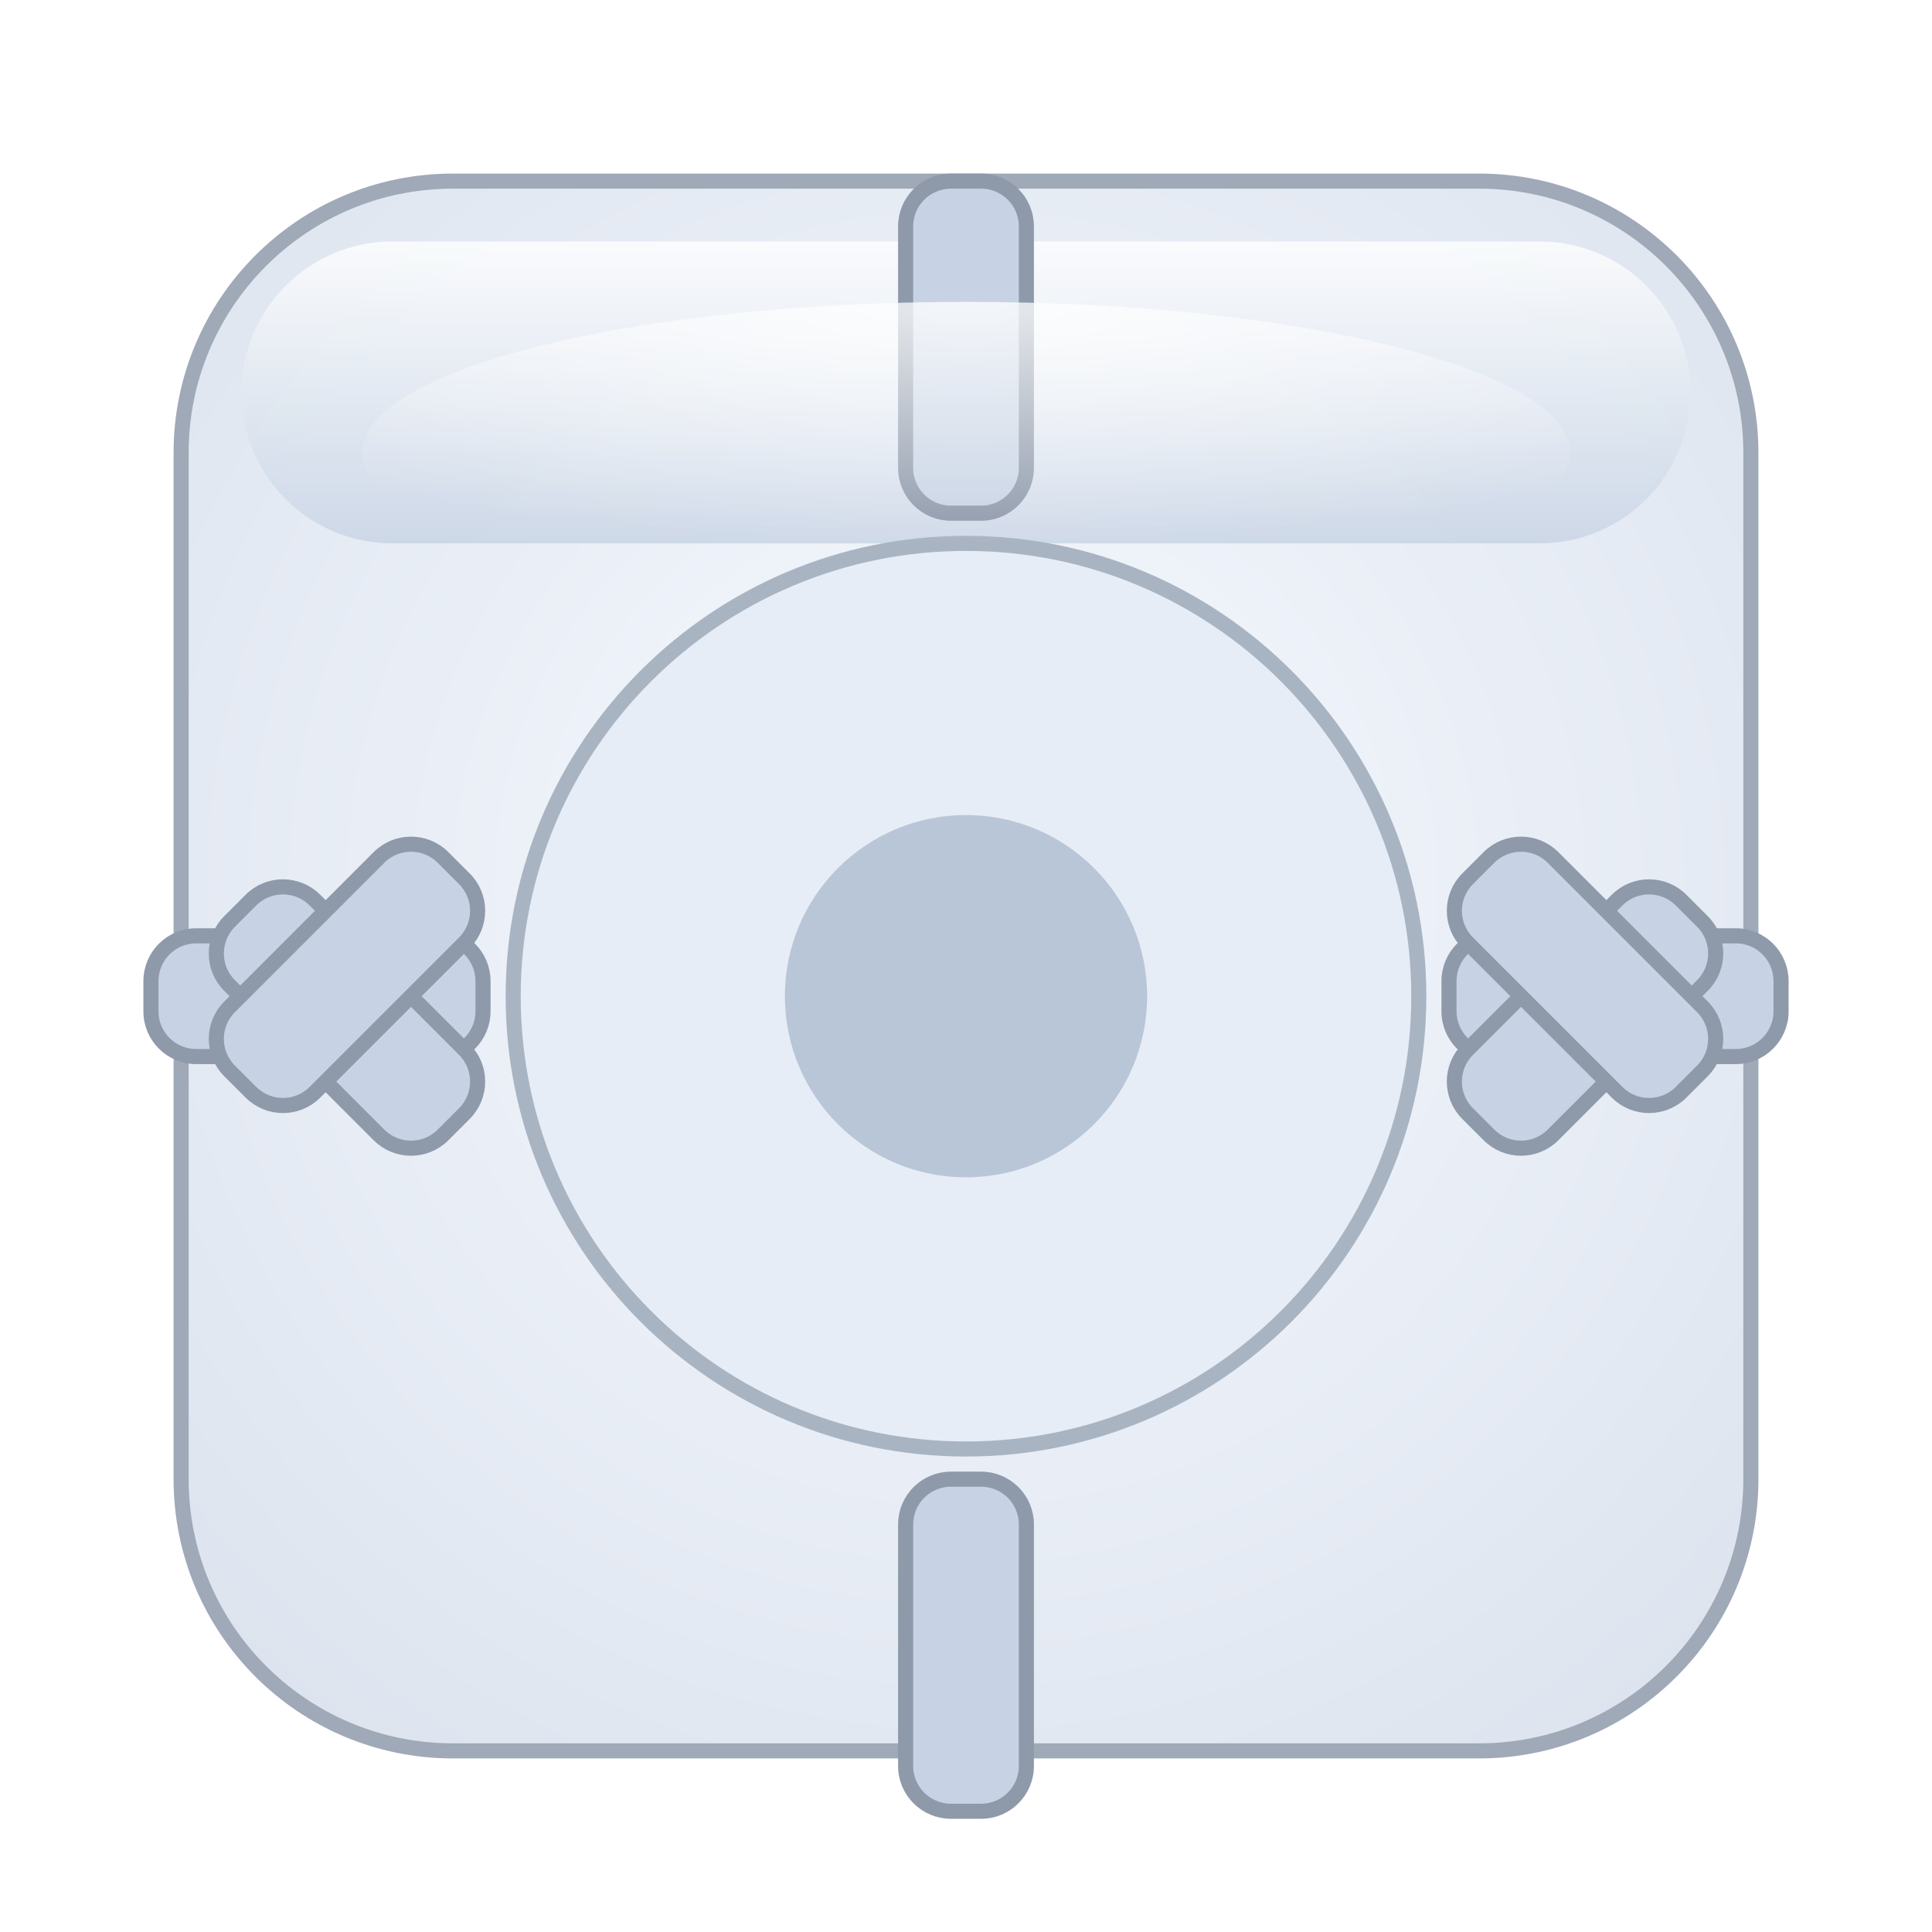
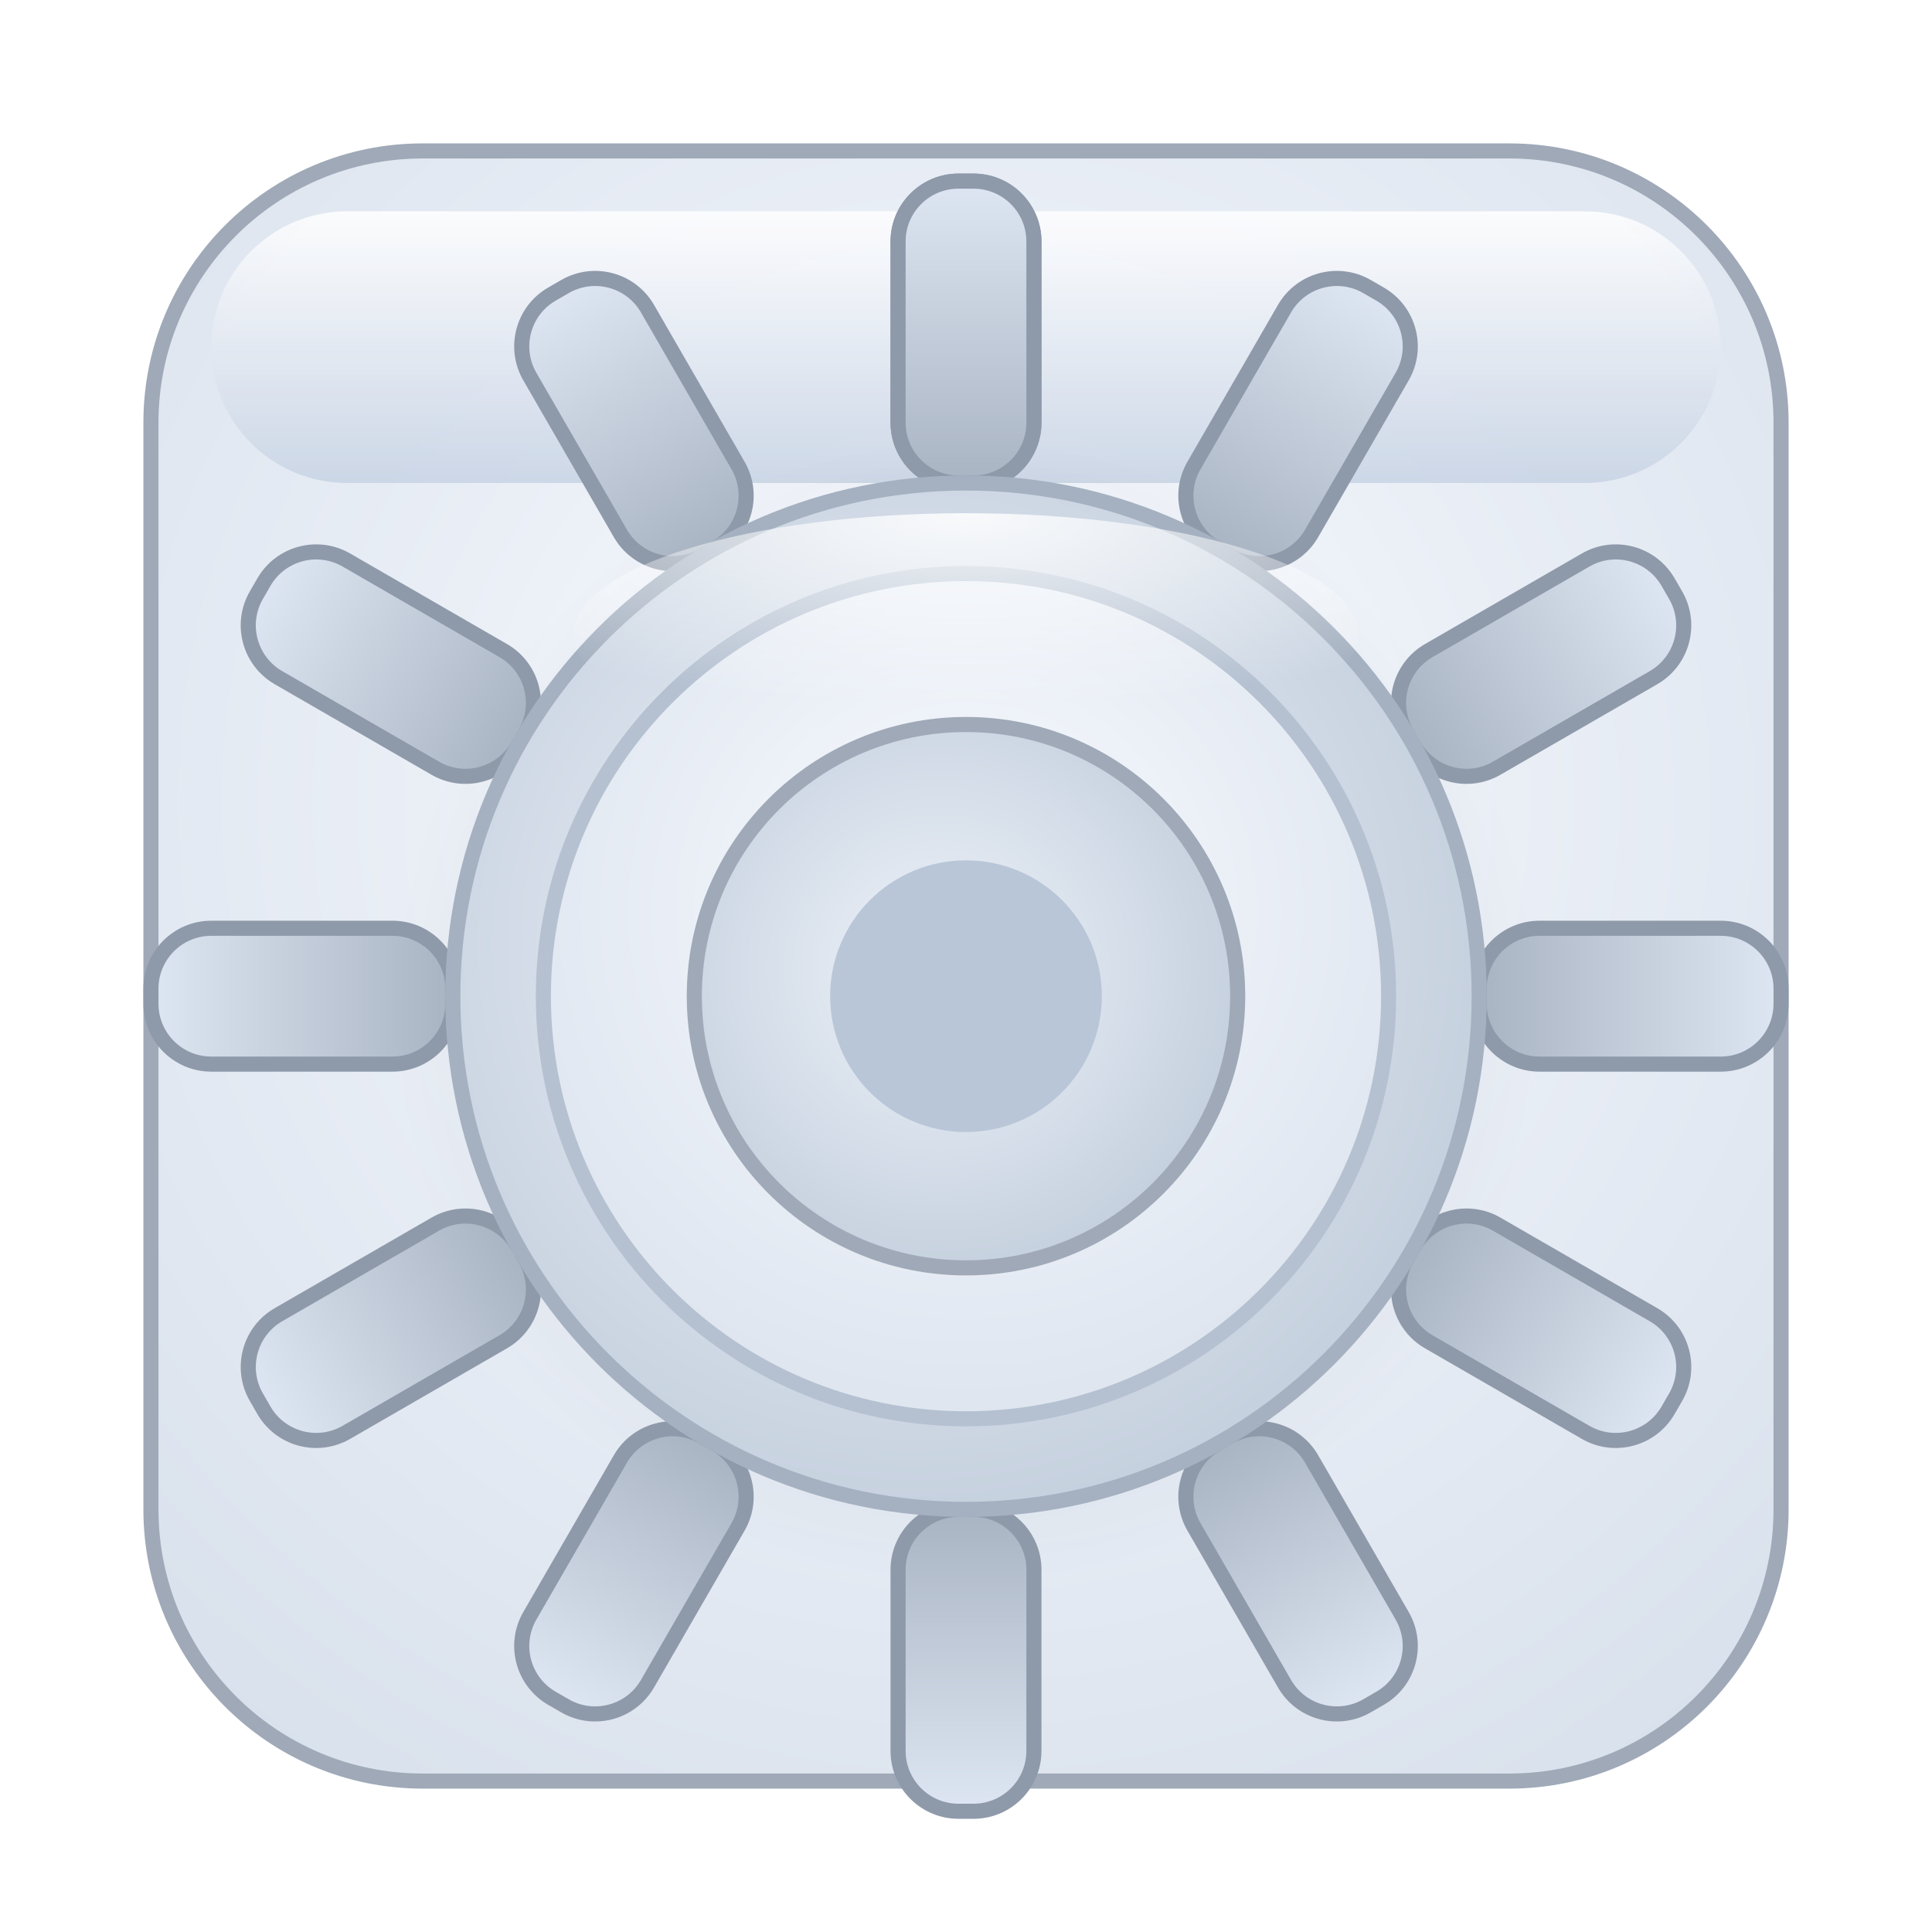
<svg xmlns="http://www.w3.org/2000/svg" width="128" height="128" viewBox="0 0 128 128">
  <defs>
-     <radialGradient id="bg" cx="50%" cy="45%" r="70%">
-       <stop offset="0%" stop-color="#F7FAFF" />
-       <stop offset="100%" stop-color="#DCE3EE" />
+     <radialGradient id="panelBg" cx="50%" cy="40%" r="80%">
+       <stop offset="0%" stop-color="#F9FBFF" />
+       <stop offset="100%" stop-color="#D5DEEA" />
    </radialGradient>
-     <linearGradient id="bezel" x1="0" y1="0" x2="0" y2="1">
+     <linearGradient id="panelBezel" x1="0" y1="0" x2="0" y2="1">
      <stop offset="0%" stop-color="#FFFFFF" />
      <stop offset="100%" stop-color="#C7D3E4" />
    </linearGradient>
+     <radialGradient id="metalRad" cx="45%" cy="45%" r="65%">
+       <stop offset="0%" stop-color="#EEF3FA" />
+       <stop offset="100%" stop-color="#BFCBDA" />
+     </radialGradient>
+     <linearGradient id="metalLin" x1="0" y1="0" x2="0" y2="1">
+       <stop offset="0%" stop-color="#DDE6F2" />
+       <stop offset="100%" stop-color="#A9B4C3" />
+     </linearGradient>
    <radialGradient id="shine" cx="50%" cy="0%" r="80%">
-       <stop offset="0%" stop-color="#FFFFFF" stop-opacity="0.8" />
+       <stop offset="0%" stop-color="#FFFFFF" stop-opacity="0.85" />
      <stop offset="100%" stop-color="#FFFFFF" stop-opacity="0" />
    </radialGradient>
+     <filter id="softShadow" x="-30%" y="-30%" width="160%" height="160%">
+       <feOffset dy="1" in="SourceAlpha" result="o" />
+       <feGaussianBlur in="o" stdDeviation="1.5" result="b" />
+       <feColorMatrix in="b" type="matrix" values="0 0 0 0 0  0 0 0 0 0  0 0 0 0 0  0 0 0 0.25 0" />
+     </filter>
  </defs>
-   <rect x="12" y="12" width="104" height="104" rx="18" fill="url(#bg)" stroke="#9FA9B8" />
-   <rect x="16" y="16" width="96" height="20" rx="10" fill="url(#bezel)" opacity="0.8" />
+   <rect x="10" y="10" width="108" height="108" rx="18" fill="url(#panelBg)" stroke="#9FA9B8" />
+   <rect x="14" y="14" width="100" height="18" rx="9" fill="url(#panelBezel)" opacity="0.85" />
  <g transform="translate(64 66)">
-     <circle r="30" fill="#E7EDF6" stroke="#A9B4C3" />
-     <circle r="12" fill="#B9C6D8" />
-     <g fill="#C7D3E4" stroke="#8E99AA">
-       <rect x="-4" y="-54" width="8" height="22" rx="3" />
-       <rect x="-4" y="32" width="8" height="22" rx="3" />
-       <rect x="32" y="-4" width="22" height="8" rx="3" />
-       <rect x="-54" y="-4" width="22" height="8" rx="3" />
-       <rect x="26" y="-38" width="8" height="20" rx="3" transform="rotate(45)" />
-       <rect x="-34" y="-38" width="8" height="20" rx="3" transform="rotate(-45)" />
-       <rect x="26" y="18" width="8" height="20" rx="3" transform="rotate(-45)" />
-       <rect x="-34" y="18" width="8" height="20" rx="3" transform="rotate(45)" />
+     <circle r="36" fill="#000" opacity="0.06" filter="url(#softShadow)" />
+     <g fill="url(#metalLin)" stroke="#8E99AA">
+       <g id="tooth">
+         <rect x="-4.5" y="-54" width="9" height="20" rx="4" />
+       </g>
+       <use href="#tooth" transform="rotate(0)" />
+       <use href="#tooth" transform="rotate(30)" />
+       <use href="#tooth" transform="rotate(60)" />
+       <use href="#tooth" transform="rotate(90)" />
+       <use href="#tooth" transform="rotate(120)" />
+       <use href="#tooth" transform="rotate(150)" />
+       <use href="#tooth" transform="rotate(180)" />
+       <use href="#tooth" transform="rotate(210)" />
+       <use href="#tooth" transform="rotate(240)" />
+       <use href="#tooth" transform="rotate(270)" />
+       <use href="#tooth" transform="rotate(300)" />
+       <use href="#tooth" transform="rotate(330)" />
    </g>
+     <circle r="34" fill="url(#metalRad)" stroke="#A5B1C1" />
+     <circle r="28" fill="url(#panelBg)" stroke="#B5C1D1" />
+     <circle r="18" fill="url(#metalRad)" stroke="#9FA9B8" />
+     <circle r="9" fill="#B9C6D8" />
+     <ellipse cx="0" cy="-24" rx="26" ry="8" fill="url(#shine)" />
  </g>
-   <ellipse cx="64" cy="30" rx="40" ry="10" fill="url(#shine)" />
</svg>
